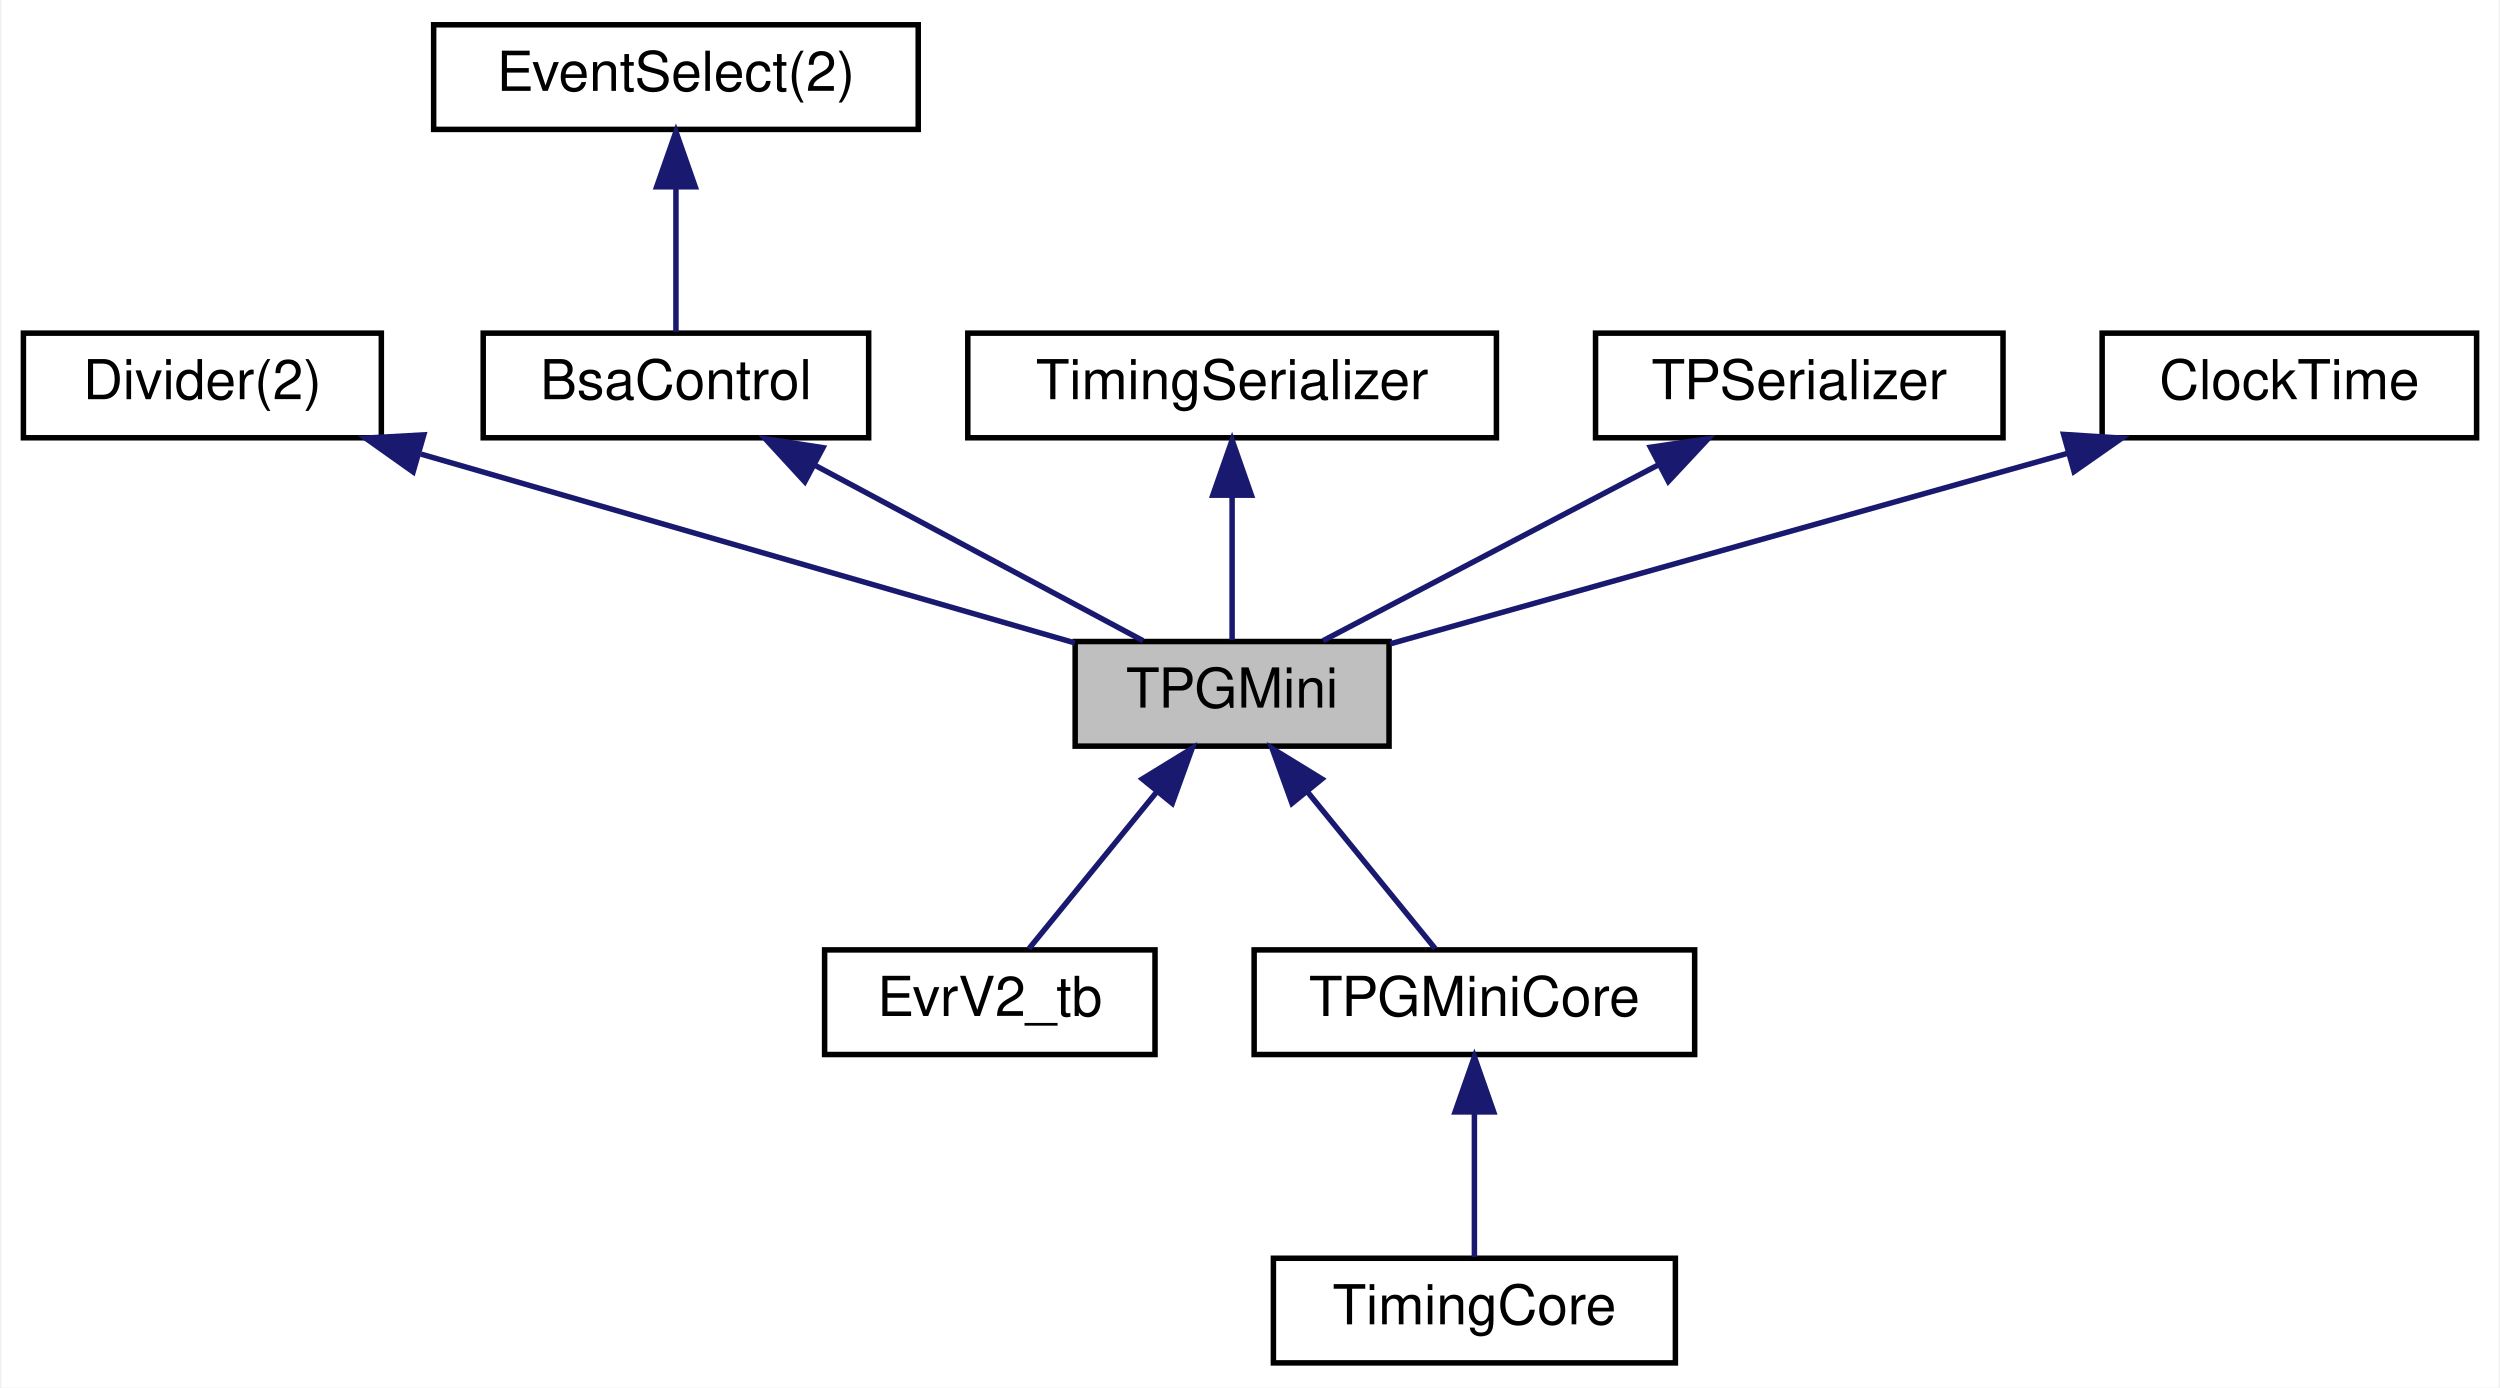
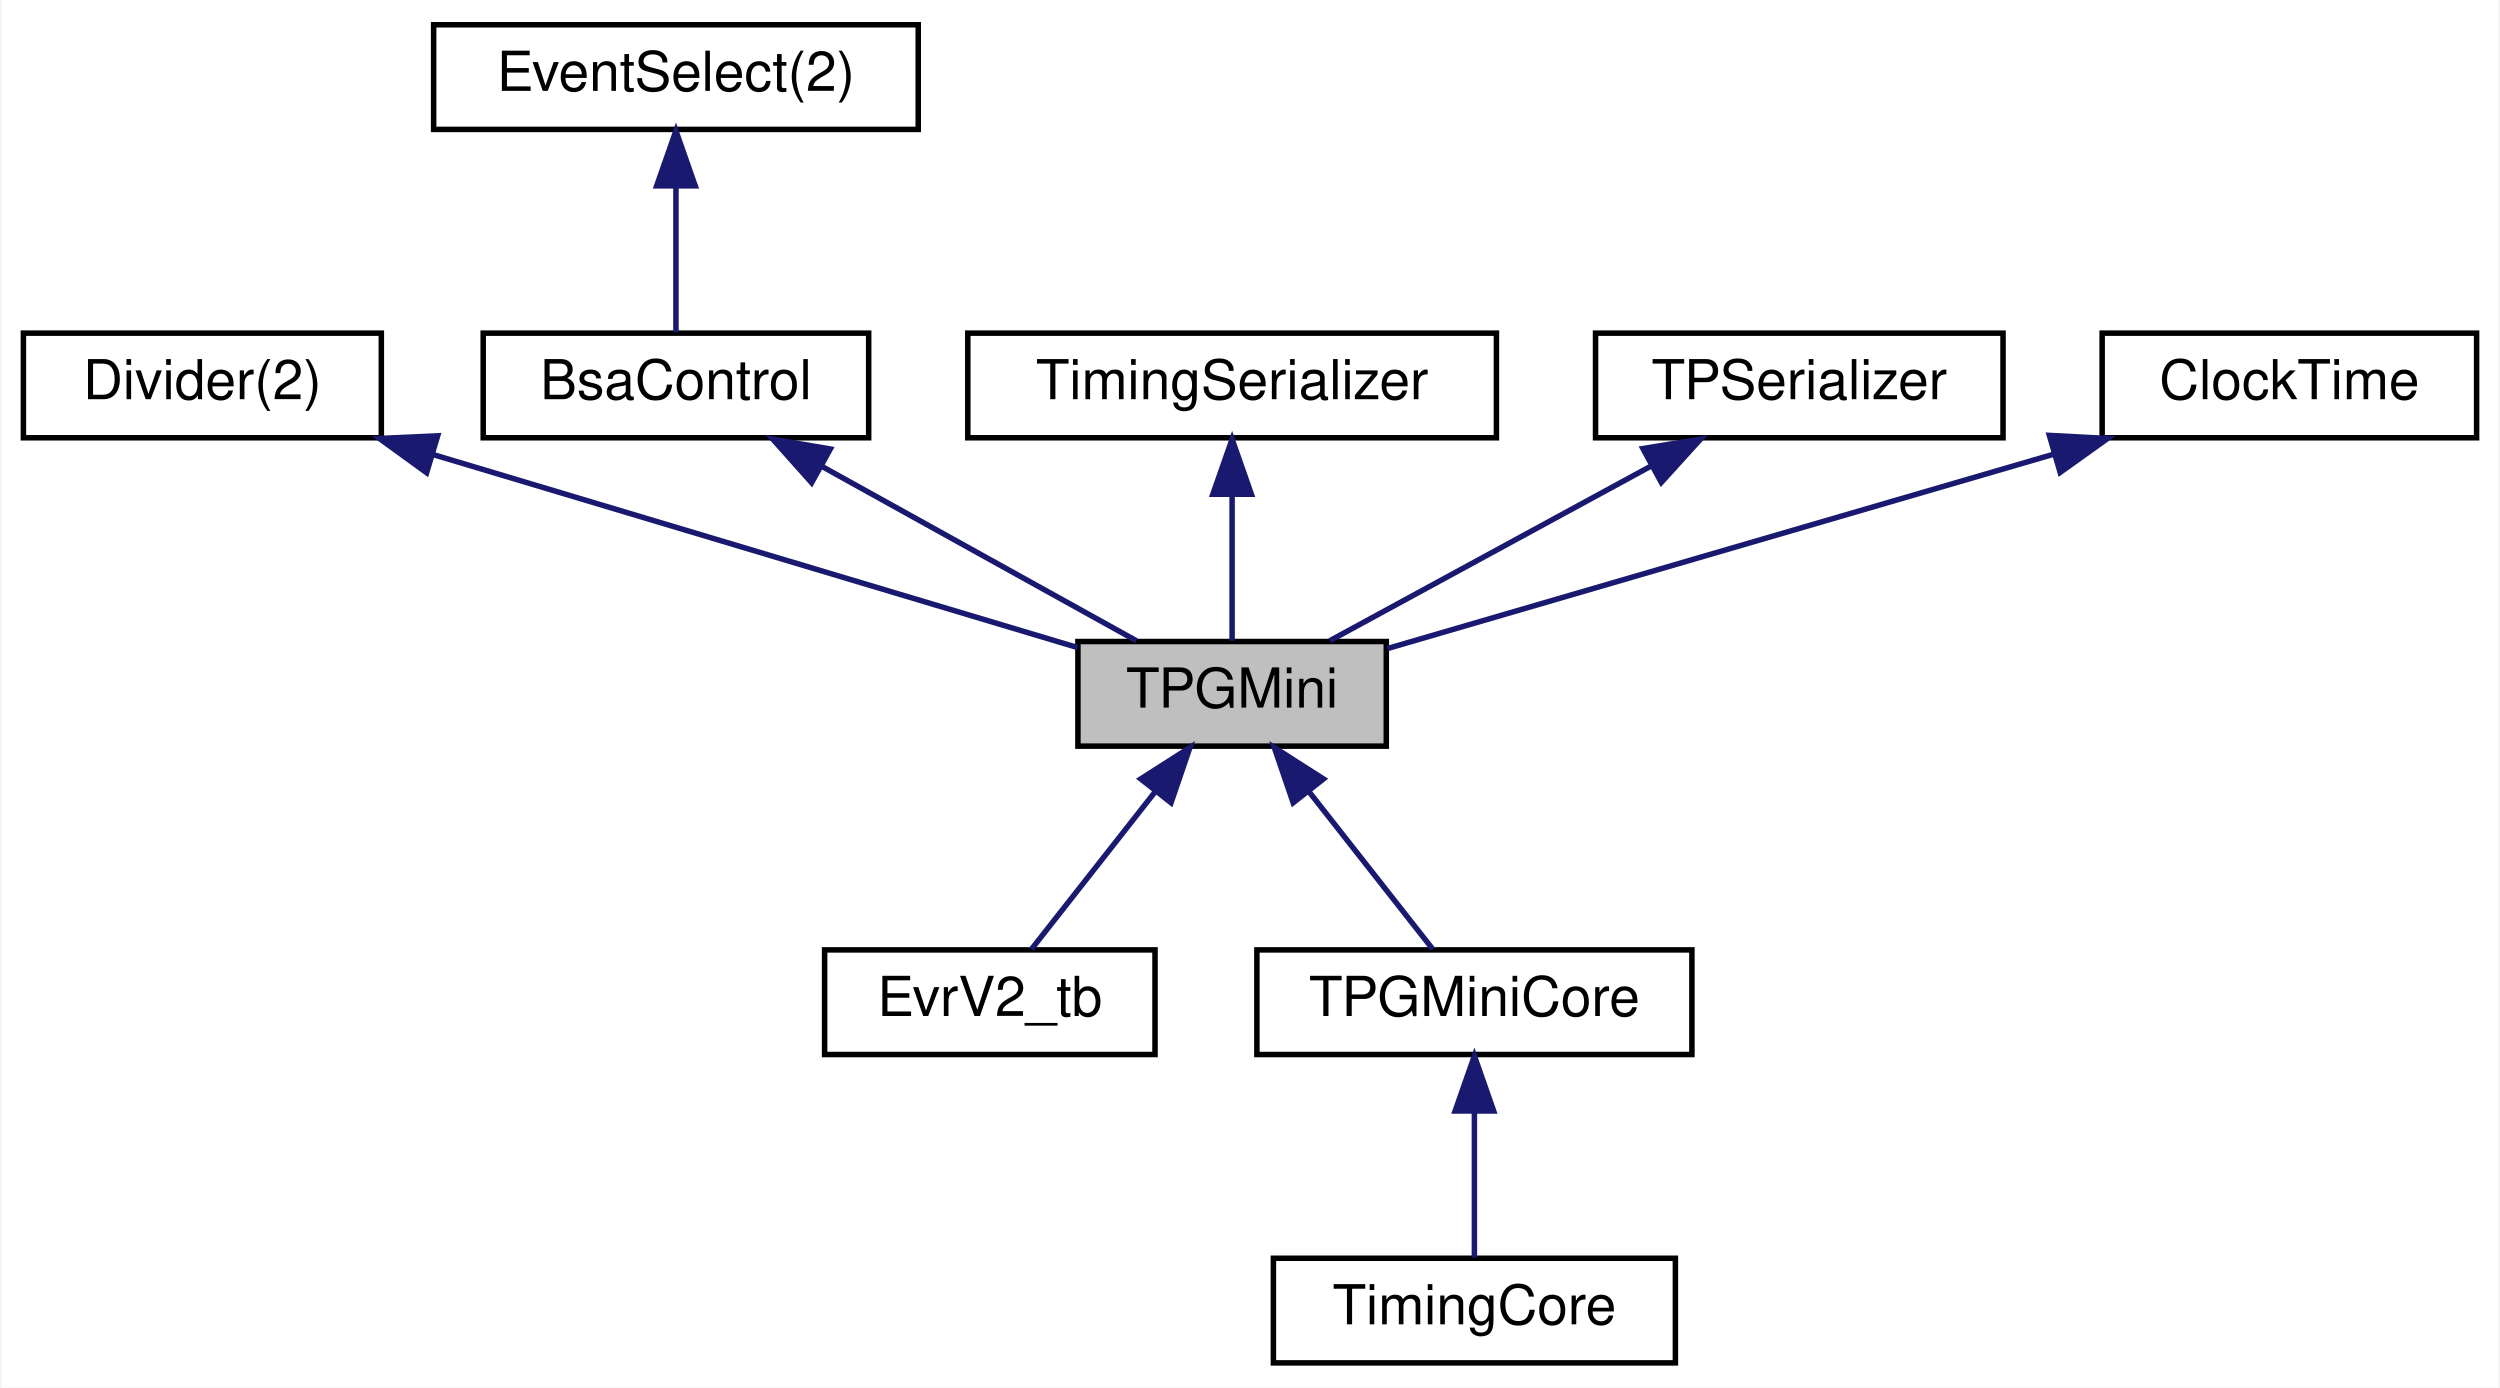
<svg xmlns="http://www.w3.org/2000/svg" xmlns:xlink="http://www.w3.org/1999/xlink" width="454pt" height="252pt" viewBox="0.00 0.00 453.50 252.00">
  <g id="graph0" class="graph" transform="scale(1 1) rotate(0) translate(4 248)">
-     <polygon fill="white" stroke="transparent" points="-4,4 -4,-248 449.5,-248 449.5,4 -4,4" />
+     <polygon fill="#ffffff" stroke="transparent" points="-4,4 -4,-248 449.5,-248 449.5,4 -4,4" />
    <g id="node1" class="node">
-       <g id="a_node1">
-         <a xlink:title=" ">
-           <polygon fill="#bfbfbf" stroke="black" points="191,-112.5 191,-131.5 248,-131.5 248,-112.5 191,-112.5" />
-           <text text-anchor="middle" x="219.5" y="-119.5" font-family="Helvetica,sans-Serif" font-size="10.00">TPGMini</text>
-         </a>
-       </g>
+       <polygon fill="#bfbfbf" stroke="#000000" points="191.5,-112.5 191.5,-131.5 247.5,-131.5 247.5,-112.5 191.5,-112.5" />
+       <text text-anchor="middle" x="219.5" y="-119.5" font-family="Helvetica,sans-Serif" font-size="10.00" fill="#000000">TPGMini</text>
    </g>
    <g id="node8" class="node">
      <g id="a_node8">
-         <a xlink:href="classEvrV2__tb.html" target="_top" xlink:title=" ">
-           <polygon fill="white" stroke="black" points="145.5,-56.5 145.5,-75.5 205.5,-75.5 205.5,-56.5 145.5,-56.5" />
-           <text text-anchor="middle" x="175.5" y="-63.5" font-family="Helvetica,sans-Serif" font-size="10.00">EvrV2_tb</text>
+         <a xlink:href="classEvrV2__tb.html" target="_top" xlink:title="EvrV2_tb">
+           <polygon fill="#ffffff" stroke="#000000" points="145.5,-56.5 145.5,-75.5 205.5,-75.5 205.5,-56.5 145.5,-56.5" />
+           <text text-anchor="middle" x="175.5" y="-63.5" font-family="Helvetica,sans-Serif" font-size="10.00" fill="#000000">EvrV2_tb</text>
        </a>
      </g>
    </g>
    <g id="edge7" class="edge">
-       <path fill="none" stroke="midnightblue" d="M205.77,-104.14C198.1,-94.74 188.87,-83.4 182.63,-75.75" />
-       <polygon fill="midnightblue" stroke="midnightblue" points="203.2,-106.54 212.23,-112.08 208.63,-102.12 203.2,-106.54" />
+       <path fill="none" stroke="#191970" d="M205.523,-104.211C198.087,-94.747 189.234,-83.48 183.076,-75.643" />
+       <polygon fill="#191970" stroke="#191970" points="202.905,-106.545 211.836,-112.246 208.41,-102.22 202.905,-106.545" />
    </g>
    <g id="node9" class="node">
      <g id="a_node9">
-         <a xlink:href="classTPGMiniCore.html" target="_top" xlink:title=" ">
-           <polygon fill="white" stroke="black" points="223.5,-56.5 223.5,-75.5 303.5,-75.5 303.5,-56.5 223.5,-56.5" />
-           <text text-anchor="middle" x="263.5" y="-63.5" font-family="Helvetica,sans-Serif" font-size="10.00">TPGMiniCore</text>
+         <a xlink:href="classTPGMiniCore.html" target="_top" xlink:title="TPGMiniCore">
+           <polygon fill="#ffffff" stroke="#000000" points="224,-56.5 224,-75.5 303,-75.5 303,-56.5 224,-56.5" />
+           <text text-anchor="middle" x="263.5" y="-63.5" font-family="Helvetica,sans-Serif" font-size="10.00" fill="#000000">TPGMiniCore</text>
        </a>
      </g>
    </g>
    <g id="edge8" class="edge">
-       <path fill="none" stroke="midnightblue" d="M233.23,-104.14C240.9,-94.74 250.13,-83.4 256.37,-75.75" />
-       <polygon fill="midnightblue" stroke="midnightblue" points="230.37,-102.12 226.77,-112.08 235.8,-106.54 230.37,-102.12" />
+       <path fill="none" stroke="#191970" d="M233.477,-104.211C240.913,-94.747 249.766,-83.48 255.924,-75.643" />
+       <polygon fill="#191970" stroke="#191970" points="230.59,-102.22 227.164,-112.246 236.095,-106.545 230.59,-102.22" />
    </g>
    <g id="node2" class="node">
      <g id="a_node2">
-         <a xlink:href="classDivider.html" target="_top" xlink:title=" ">
-           <polygon fill="white" stroke="black" points="0,-168.5 0,-187.5 65,-187.5 65,-168.5 0,-168.5" />
-           <text text-anchor="middle" x="32.5" y="-175.5" font-family="Helvetica,sans-Serif" font-size="10.00">Divider(2)</text>
+         <a xlink:href="classDivider.html" target="_top" xlink:title="Divider(2)">
+           <polygon fill="#ffffff" stroke="#000000" points="0,-168.5 0,-187.5 65,-187.5 65,-168.5 0,-168.5" />
+           <text text-anchor="middle" x="32.5" y="-175.5" font-family="Helvetica,sans-Serif" font-size="10.00" fill="#000000">Divider(2)</text>
        </a>
      </g>
    </g>
    <g id="edge1" class="edge">
-       <path fill="none" stroke="midnightblue" d="M72.18,-165.54C107.8,-155.26 159.21,-140.41 190.93,-131.25" />
-       <polygon fill="midnightblue" stroke="midnightblue" points="70.77,-162.31 62.13,-168.44 72.71,-169.03 70.77,-162.31" />
+       <path fill="none" stroke="#191970" d="M74.299,-165.482C110.003,-154.791 160.375,-139.706 191.433,-130.405" />
+       <polygon fill="#191970" stroke="#191970" points="73.222,-162.151 64.646,-168.373 75.23,-168.857 73.222,-162.151" />
    </g>
    <g id="node3" class="node">
      <g id="a_node3">
-         <a xlink:href="classBsaControl.html" target="_top" xlink:title=" ">
-           <polygon fill="white" stroke="black" points="83.5,-168.5 83.5,-187.5 153.5,-187.5 153.5,-168.5 83.5,-168.5" />
-           <text text-anchor="middle" x="118.5" y="-175.5" font-family="Helvetica,sans-Serif" font-size="10.00">BsaControl</text>
+         <a xlink:href="classBsaControl.html" target="_top" xlink:title="BsaControl">
+           <polygon fill="#ffffff" stroke="#000000" points="83.5,-168.5 83.5,-187.5 153.5,-187.5 153.5,-168.5 83.5,-168.5" />
+           <text text-anchor="middle" x="118.5" y="-175.5" font-family="Helvetica,sans-Serif" font-size="10.00" fill="#000000">BsaControl</text>
        </a>
      </g>
    </g>
    <g id="edge2" class="edge">
-       <path fill="none" stroke="midnightblue" d="M143.58,-163.59C162.26,-153.61 187.2,-140.27 203.31,-131.65" />
-       <polygon fill="midnightblue" stroke="midnightblue" points="141.9,-160.52 134.73,-168.32 145.2,-166.7 141.9,-160.52" />
+       <path fill="none" stroke="#191970" d="M144.972,-163.322C163.012,-153.32 186.388,-140.359 202.109,-131.643" />
+       <polygon fill="#191970" stroke="#191970" points="143.141,-160.335 136.093,-168.245 146.536,-166.457 143.141,-160.335" />
    </g>
    <g id="node4" class="node">
      <g id="a_node4">
-         <a xlink:href="classEventSelect.html" target="_top" xlink:title=" ">
-           <polygon fill="white" stroke="black" points="74.5,-224.5 74.5,-243.5 162.5,-243.5 162.5,-224.5 74.5,-224.5" />
-           <text text-anchor="middle" x="118.5" y="-231.5" font-family="Helvetica,sans-Serif" font-size="10.00">EventSelect(2)</text>
+         <a xlink:href="classEventSelect.html" target="_top" xlink:title="EventSelect(2)">
+           <polygon fill="#ffffff" stroke="#000000" points="74.5,-224.5 74.5,-243.5 162.5,-243.5 162.5,-224.5 74.5,-224.5" />
+           <text text-anchor="middle" x="118.5" y="-231.5" font-family="Helvetica,sans-Serif" font-size="10.00" fill="#000000">EventSelect(2)</text>
        </a>
      </g>
    </g>
    <g id="edge3" class="edge">
-       <path fill="none" stroke="midnightblue" d="M118.5,-213.8C118.5,-204.91 118.5,-194.78 118.5,-187.75" />
-       <polygon fill="midnightblue" stroke="midnightblue" points="115,-214.08 118.5,-224.08 122,-214.08 115,-214.08" />
+       <path fill="none" stroke="#191970" d="M118.5,-214.157C118.5,-205.155 118.5,-194.92 118.5,-187.643" />
+       <polygon fill="#191970" stroke="#191970" points="115,-214.245 118.5,-224.245 122,-214.246 115,-214.245" />
    </g>
    <g id="node5" class="node">
      <g id="a_node5">
-         <a xlink:href="classTimingSerializer.html" target="_top" xlink:title=" ">
-           <polygon fill="white" stroke="black" points="171.5,-168.5 171.5,-187.5 267.5,-187.5 267.5,-168.5 171.5,-168.5" />
-           <text text-anchor="middle" x="219.5" y="-175.5" font-family="Helvetica,sans-Serif" font-size="10.00">TimingSerializer</text>
+         <a xlink:href="classTimingSerializer.html" target="_top" xlink:title="TimingSerializer">
+           <polygon fill="#ffffff" stroke="#000000" points="171.5,-168.5 171.5,-187.5 267.5,-187.5 267.5,-168.5 171.5,-168.5" />
+           <text text-anchor="middle" x="219.5" y="-175.5" font-family="Helvetica,sans-Serif" font-size="10.00" fill="#000000">TimingSerializer</text>
        </a>
      </g>
    </g>
    <g id="edge4" class="edge">
-       <path fill="none" stroke="midnightblue" d="M219.5,-157.8C219.5,-148.91 219.5,-138.78 219.5,-131.75" />
-       <polygon fill="midnightblue" stroke="midnightblue" points="216,-158.08 219.5,-168.08 223,-158.08 216,-158.08" />
+       <path fill="none" stroke="#191970" d="M219.5,-158.157C219.5,-149.155 219.5,-138.92 219.5,-131.643" />
+       <polygon fill="#191970" stroke="#191970" points="216,-158.245 219.5,-168.245 223,-158.246 216,-158.245" />
    </g>
    <g id="node6" class="node">
      <g id="a_node6">
-         <a xlink:href="classTPSerializer.html" target="_top" xlink:title=" ">
-           <polygon fill="white" stroke="black" points="285.5,-168.5 285.5,-187.5 359.5,-187.5 359.5,-168.5 285.5,-168.5" />
-           <text text-anchor="middle" x="322.5" y="-175.5" font-family="Helvetica,sans-Serif" font-size="10.00">TPSerializer</text>
+         <a xlink:href="classTPSerializer.html" target="_top" xlink:title="TPSerializer">
+           <polygon fill="#ffffff" stroke="#000000" points="285.5,-168.5 285.5,-187.5 359.5,-187.5 359.5,-168.5 285.5,-168.5" />
+           <text text-anchor="middle" x="322.5" y="-175.5" font-family="Helvetica,sans-Serif" font-size="10.00" fill="#000000">TPSerializer</text>
        </a>
      </g>
    </g>
    <g id="edge5" class="edge">
-       <path fill="none" stroke="midnightblue" d="M296.92,-163.59C277.88,-153.61 252.44,-140.27 236.01,-131.65" />
-       <polygon fill="midnightblue" stroke="midnightblue" points="295.47,-166.78 305.95,-168.32 298.72,-160.58 295.47,-166.78" />
+       <path fill="none" stroke="#191970" d="M295.757,-163.46C277.325,-153.439 253.342,-140.399 237.236,-131.643" />
+       <polygon fill="#191970" stroke="#191970" points="294.101,-166.544 304.559,-168.245 297.445,-160.394 294.101,-166.544" />
    </g>
    <g id="node7" class="node">
      <g id="a_node7">
-         <a xlink:href="classClockTime.html" target="_top" xlink:title=" ">
-           <polygon fill="white" stroke="black" points="377.5,-168.5 377.5,-187.5 445.5,-187.5 445.5,-168.5 377.5,-168.5" />
-           <text text-anchor="middle" x="411.5" y="-175.5" font-family="Helvetica,sans-Serif" font-size="10.00">ClockTime</text>
+         <a xlink:href="classClockTime.html" target="_top" xlink:title="ClockTime">
+           <polygon fill="#ffffff" stroke="#000000" points="377.5,-168.5 377.5,-187.5 445.5,-187.5 445.5,-168.5 377.5,-168.5" />
+           <text text-anchor="middle" x="411.5" y="-175.5" font-family="Helvetica,sans-Serif" font-size="10.00" fill="#000000">ClockTime</text>
        </a>
      </g>
    </g>
    <g id="edge6" class="edge">
-       <path fill="none" stroke="midnightblue" d="M371.17,-165.66C334.35,-155.3 280.85,-140.25 248.21,-131.08" />
-       <polygon fill="midnightblue" stroke="midnightblue" points="370.5,-169.11 381.08,-168.44 372.4,-162.37 370.5,-169.11" />
+       <path fill="none" stroke="#191970" d="M368.522,-165.465C331.634,-154.706 279.526,-139.507 247.708,-130.227" />
+       <polygon fill="#191970" stroke="#191970" points="367.914,-168.933 378.494,-168.373 369.874,-162.213 367.914,-168.933" />
    </g>
    <g id="node10" class="node">
      <g id="a_node10">
-         <a xlink:href="classTimingCore.html" target="_top" xlink:title=" ">
-           <polygon fill="white" stroke="black" points="227,-0.5 227,-19.5 300,-19.5 300,-0.5 227,-0.5" />
-           <text text-anchor="middle" x="263.5" y="-7.5" font-family="Helvetica,sans-Serif" font-size="10.00">TimingCore</text>
+         <a xlink:href="classTimingCore.html" target="_top" xlink:title="TimingCore">
+           <polygon fill="#ffffff" stroke="#000000" points="227,-.5 227,-19.5 300,-19.5 300,-.5 227,-.5" />
+           <text text-anchor="middle" x="263.5" y="-7.5" font-family="Helvetica,sans-Serif" font-size="10.00" fill="#000000">TimingCore</text>
        </a>
      </g>
    </g>
    <g id="edge9" class="edge">
-       <path fill="none" stroke="midnightblue" d="M263.5,-45.8C263.5,-36.91 263.5,-26.78 263.5,-19.75" />
-       <polygon fill="midnightblue" stroke="midnightblue" points="260,-46.08 263.5,-56.08 267,-46.08 260,-46.08" />
+       <path fill="none" stroke="#191970" d="M263.5,-46.157C263.5,-37.155 263.5,-26.92 263.5,-19.643" />
+       <polygon fill="#191970" stroke="#191970" points="260,-46.245 263.5,-56.245 267,-46.246 260,-46.245" />
    </g>
  </g>
</svg>
